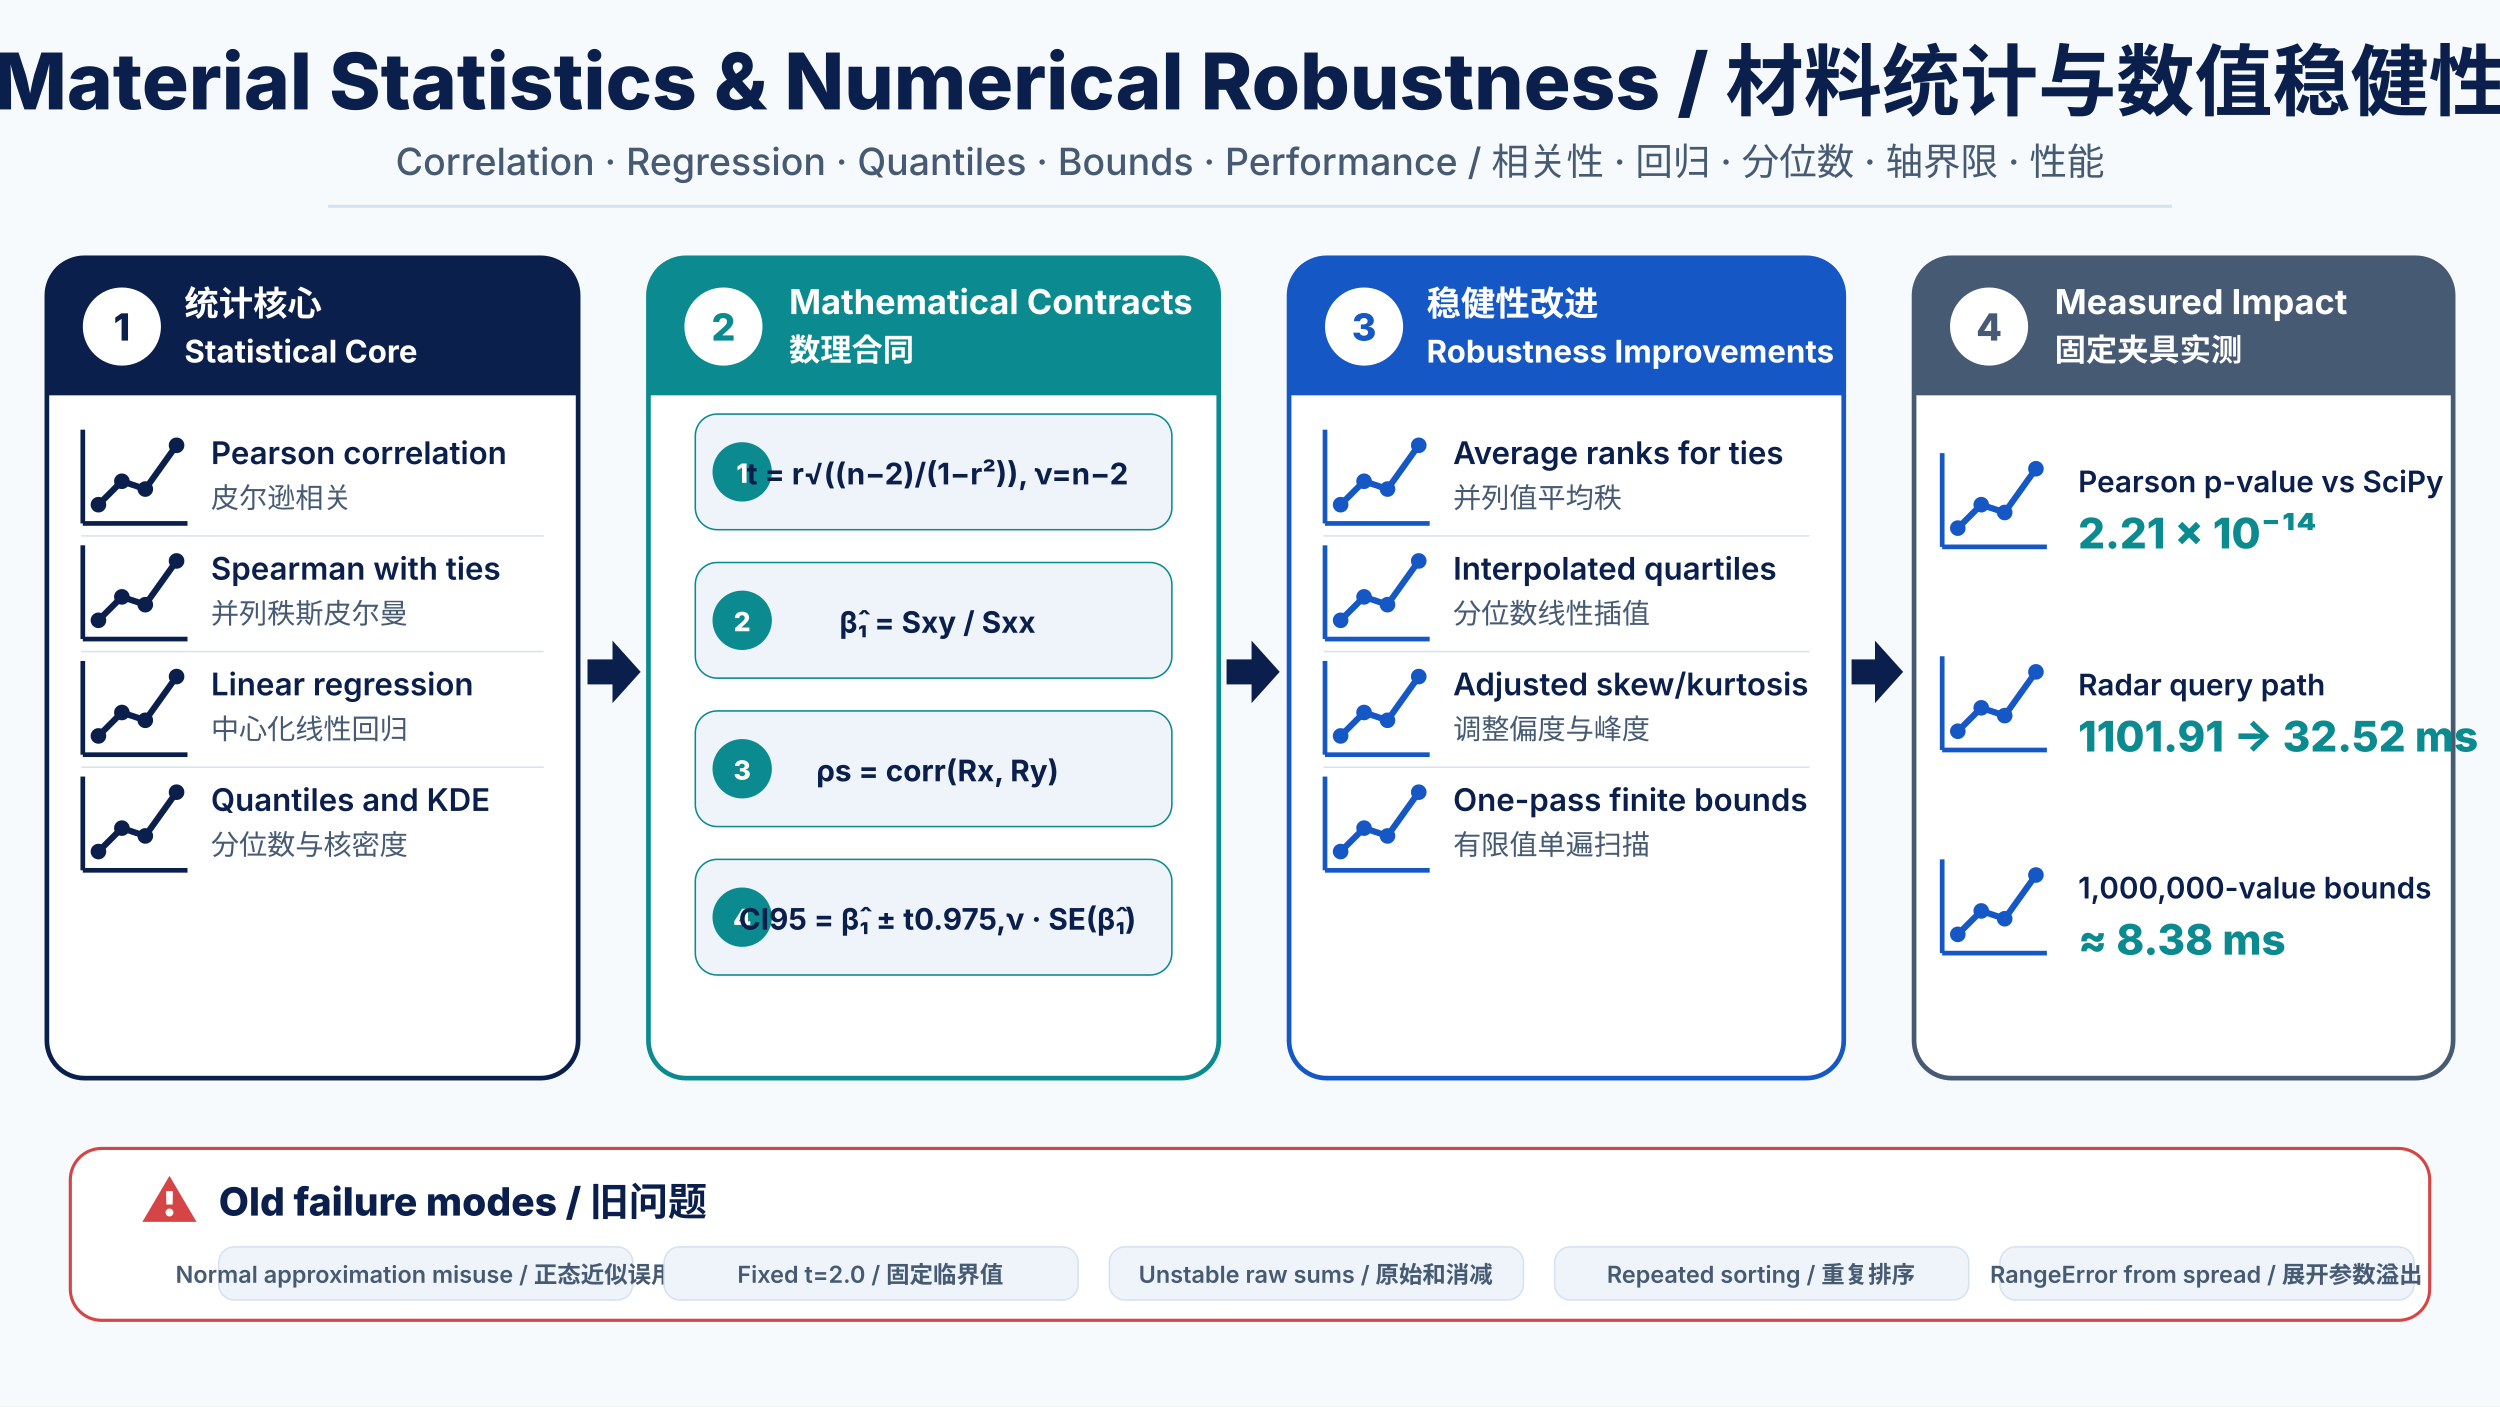
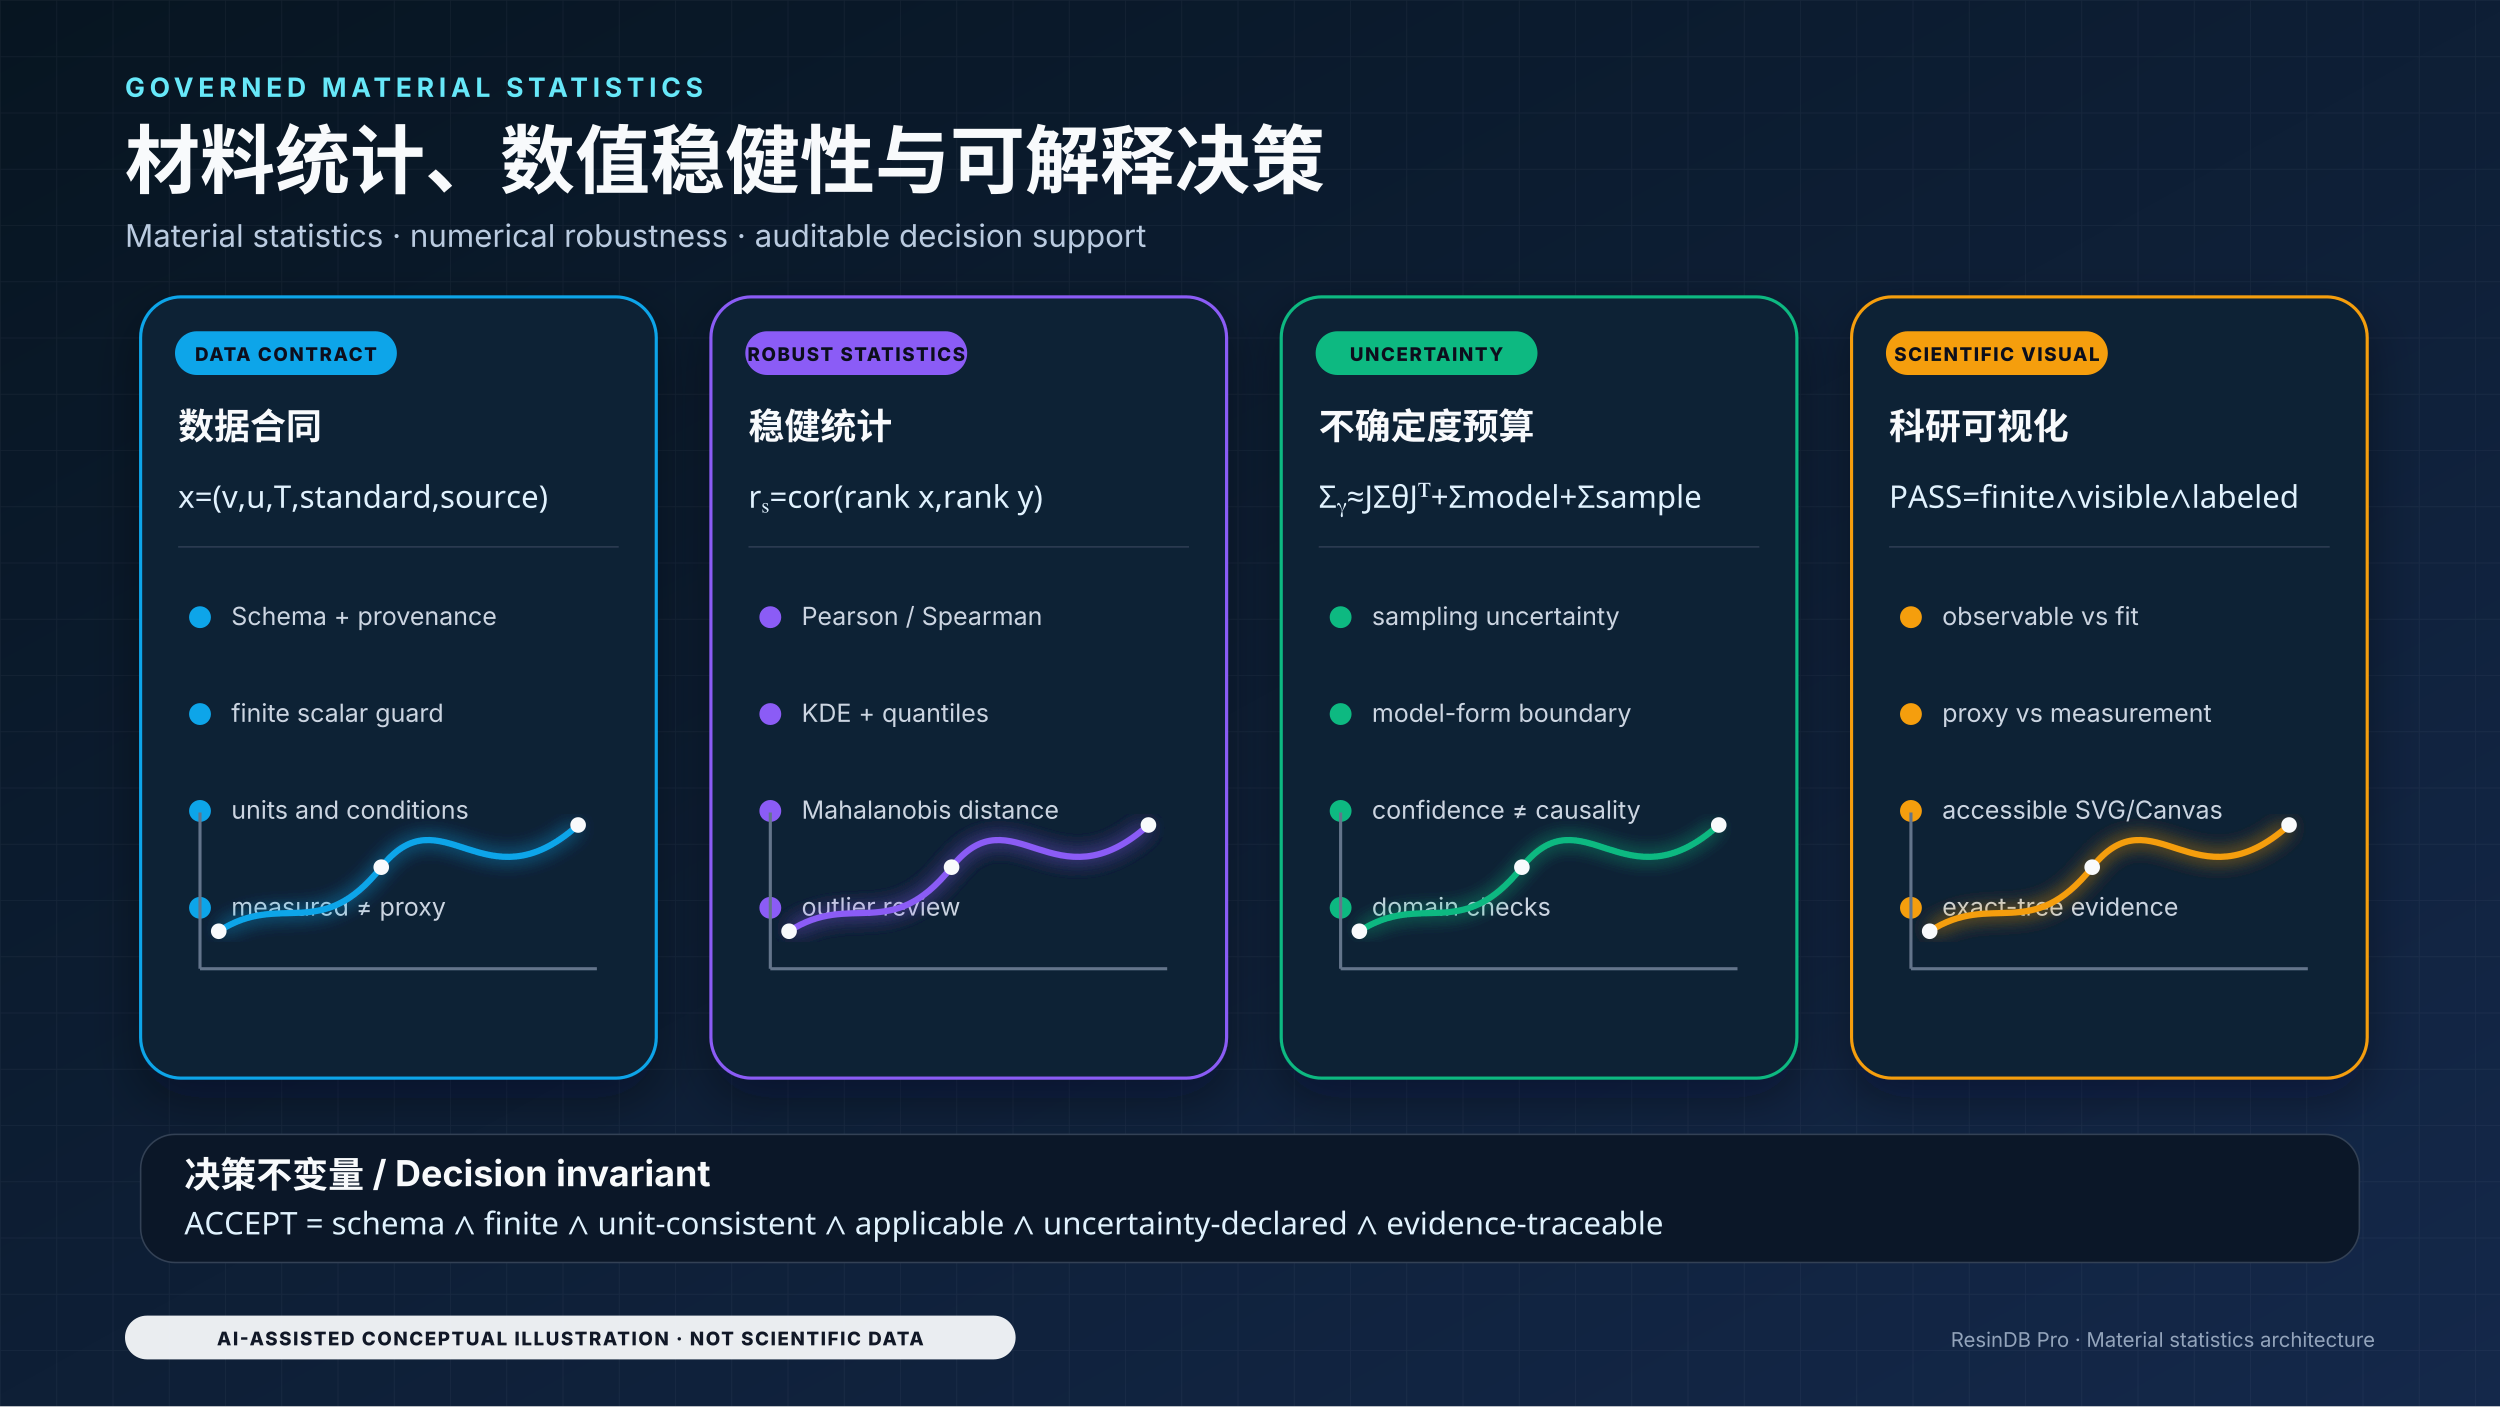
- <svg xmlns="http://www.w3.org/2000/svg" width="1600" height="900" viewBox="0 0 1600 900" role="img">
-   <rect width="1600" height="900" fill="#F7FAFC" />
-   <text x="800" y="70" font-family="Inter, 'Noto Sans SC', 'Microsoft YaHei', Arial, sans-serif" font-size="50" font-weight="800" fill="#0B1F4D" text-anchor="middle">Material Statistics &amp; Numerical Robustness / 材料统计与数值稳健性</text>
-   <text x="800" y="112" font-family="Inter, 'Noto Sans SC', 'Microsoft YaHei', Arial, sans-serif" font-size="24" font-weight="500" fill="#465A73" text-anchor="middle">Correlation · Regression · Quantiles · Bounds · Performance / 相关性 · 回归 · 分位数 · 轴界限 · 性能</text>
-   <line x1="210" y1="132" x2="1390" y2="132" stroke="#D7E2F0" stroke-width="2" />
-   <rect x="30" y="165" width="340" height="525" rx="24" fill="#FFFFFF" stroke="#0B1F4D" stroke-width="3" />
-   <path d="M54,165 H346 Q370,165 370,189 V253 H30 V189 Q30,165 54,165 Z" fill="#0B1F4D" />
-   <circle cx="78" cy="209" r="25" fill="#FFFFFF" stroke="none" stroke-width="0" />
-   <text x="78" y="218" font-family="Inter, 'Noto Sans SC', 'Microsoft YaHei', Arial, sans-serif" font-size="24" font-weight="800" fill="#0B1F4D" text-anchor="middle">1</text>
-   <text x="118" y="202" font-family="Inter, 'Noto Sans SC', 'Microsoft YaHei', Arial, sans-serif" font-size="22" font-weight="700" fill="#FFFFFF" text-anchor="start">统计核心</text>
-   <text x="118" y="232" font-family="Inter, 'Noto Sans SC', 'Microsoft YaHei', Arial, sans-serif" font-size="20" font-weight="700" fill="#FFFFFF" text-anchor="start">Statistical Core</text>
-   <line x1="53" y1="335" x2="53" y2="275" stroke="#0B1F4D" stroke-width="3" />
-   <line x1="53" y1="335" x2="120" y2="335" stroke="#0B1F4D" stroke-width="3" />
-   <polyline points="63,323 78,308 93,313 113,285" fill="none" stroke="#0B1F4D" stroke-width="4" />
-   <circle cx="63" cy="323" r="5" fill="#0B1F4D" stroke="none" stroke-width="0" />
-   <circle cx="78" cy="308" r="5" fill="#0B1F4D" stroke="none" stroke-width="0" />
-   <circle cx="93" cy="313" r="5" fill="#0B1F4D" stroke="none" stroke-width="0" />
-   <circle cx="113" cy="285" r="5" fill="#0B1F4D" stroke="none" stroke-width="0" />
-   <text x="135" y="297" font-family="Inter, 'Noto Sans SC', 'Microsoft YaHei', Arial, sans-serif" font-size="20" font-weight="600" fill="#0B1F4D" text-anchor="start">Pearson correlation</text>
-   <text x="135" y="325" font-family="Inter, 'Noto Sans SC', 'Microsoft YaHei', Arial, sans-serif" font-size="18" font-weight="500" fill="#465A73" text-anchor="start">皮尔逊相关</text>
-   <line x1="52" y1="343" x2="348" y2="343" stroke="#D7E2F0" stroke-width="1" />
-   <line x1="53" y1="409" x2="53" y2="349" stroke="#0B1F4D" stroke-width="3" />
-   <line x1="53" y1="409" x2="120" y2="409" stroke="#0B1F4D" stroke-width="3" />
-   <polyline points="63,397 78,382 93,387 113,359" fill="none" stroke="#0B1F4D" stroke-width="4" />
-   <circle cx="63" cy="397" r="5" fill="#0B1F4D" stroke="none" stroke-width="0" />
-   <circle cx="78" cy="382" r="5" fill="#0B1F4D" stroke="none" stroke-width="0" />
-   <circle cx="93" cy="387" r="5" fill="#0B1F4D" stroke="none" stroke-width="0" />
-   <circle cx="113" cy="359" r="5" fill="#0B1F4D" stroke="none" stroke-width="0" />
-   <text x="135" y="371" font-family="Inter, 'Noto Sans SC', 'Microsoft YaHei', Arial, sans-serif" font-size="20" font-weight="600" fill="#0B1F4D" text-anchor="start">Spearman with ties</text>
-   <text x="135" y="399" font-family="Inter, 'Noto Sans SC', 'Microsoft YaHei', Arial, sans-serif" font-size="18" font-weight="500" fill="#465A73" text-anchor="start">并列秩斯皮尔曼</text>
-   <line x1="52" y1="417" x2="348" y2="417" stroke="#D7E2F0" stroke-width="1" />
-   <line x1="53" y1="483" x2="53" y2="423" stroke="#0B1F4D" stroke-width="3" />
-   <line x1="53" y1="483" x2="120" y2="483" stroke="#0B1F4D" stroke-width="3" />
-   <polyline points="63,471 78,456 93,461 113,433" fill="none" stroke="#0B1F4D" stroke-width="4" />
-   <circle cx="63" cy="471" r="5" fill="#0B1F4D" stroke="none" stroke-width="0" />
-   <circle cx="78" cy="456" r="5" fill="#0B1F4D" stroke="none" stroke-width="0" />
-   <circle cx="93" cy="461" r="5" fill="#0B1F4D" stroke="none" stroke-width="0" />
-   <circle cx="113" cy="433" r="5" fill="#0B1F4D" stroke="none" stroke-width="0" />
-   <text x="135" y="445" font-family="Inter, 'Noto Sans SC', 'Microsoft YaHei', Arial, sans-serif" font-size="20" font-weight="600" fill="#0B1F4D" text-anchor="start">Linear regression</text>
-   <text x="135" y="473" font-family="Inter, 'Noto Sans SC', 'Microsoft YaHei', Arial, sans-serif" font-size="18" font-weight="500" fill="#465A73" text-anchor="start">中心化线性回归</text>
-   <line x1="52" y1="491" x2="348" y2="491" stroke="#D7E2F0" stroke-width="1" />
-   <line x1="53" y1="557" x2="53" y2="497" stroke="#0B1F4D" stroke-width="3" />
-   <line x1="53" y1="557" x2="120" y2="557" stroke="#0B1F4D" stroke-width="3" />
-   <polyline points="63,545 78,530 93,535 113,507" fill="none" stroke="#0B1F4D" stroke-width="4" />
-   <circle cx="63" cy="545" r="5" fill="#0B1F4D" stroke="none" stroke-width="0" />
-   <circle cx="78" cy="530" r="5" fill="#0B1F4D" stroke="none" stroke-width="0" />
-   <circle cx="93" cy="535" r="5" fill="#0B1F4D" stroke="none" stroke-width="0" />
-   <circle cx="113" cy="507" r="5" fill="#0B1F4D" stroke="none" stroke-width="0" />
-   <text x="135" y="519" font-family="Inter, 'Noto Sans SC', 'Microsoft YaHei', Arial, sans-serif" font-size="20" font-weight="600" fill="#0B1F4D" text-anchor="start">Quantiles and KDE</text>
-   <text x="135" y="547" font-family="Inter, 'Noto Sans SC', 'Microsoft YaHei', Arial, sans-serif" font-size="18" font-weight="500" fill="#465A73" text-anchor="start">分位数与核密度</text>
-   <path d="M376,422 H392 V410 L410,430 L392,450 V438 H376 Z" fill="#0B1F4D" />
-   <rect x="415" y="165" width="365" height="525" rx="24" fill="#FFFFFF" stroke="#0B8A8F" stroke-width="3" />
-   <path d="M439,165 H756 Q780,165 780,189 V253 H415 V189 Q415,165 439,165 Z" fill="#0B8A8F" />
-   <circle cx="463" cy="209" r="25" fill="#FFFFFF" stroke="none" stroke-width="0" />
-   <text x="463" y="218" font-family="Inter, 'Noto Sans SC', 'Microsoft YaHei', Arial, sans-serif" font-size="24" font-weight="800" fill="#0B8A8F" text-anchor="middle">2</text>
-   <text x="505" y="201" font-family="Inter, 'Noto Sans SC', 'Microsoft YaHei', Arial, sans-serif" font-size="22" font-weight="700" fill="#FFFFFF" text-anchor="start">Mathematical Contracts</text>
-   <text x="505" y="231" font-family="Inter, 'Noto Sans SC', 'Microsoft YaHei', Arial, sans-serif" font-size="20" font-weight="700" fill="#FFFFFF" text-anchor="start">数理合同</text>
-   <rect x="445" y="265" width="305" height="74" rx="14" fill="#EEF4FA" stroke="#0B8A8F" stroke-width="1" />
-   <circle cx="475" cy="302" r="19" fill="#0B8A8F" stroke="none" stroke-width="0" />
-   <text x="475" y="309" font-family="Inter, 'Noto Sans SC', 'Microsoft YaHei', Arial, sans-serif" font-size="17" font-weight="800" fill="#FFFFFF" text-anchor="middle">1</text>
-   <text x="600" y="310" font-family="Inter, 'Noto Sans SC', 'Microsoft YaHei', Arial, sans-serif" font-size="19" font-weight="650" fill="#0B1F4D" text-anchor="middle">t = r√((n−2)/(1−r²)), ν=n−2</text>
-   <rect x="445" y="360" width="305" height="74" rx="14" fill="#EEF4FA" stroke="#0B8A8F" stroke-width="1" />
-   <circle cx="475" cy="397" r="19" fill="#0B8A8F" stroke="none" stroke-width="0" />
-   <text x="475" y="404" font-family="Inter, 'Noto Sans SC', 'Microsoft YaHei', Arial, sans-serif" font-size="17" font-weight="800" fill="#FFFFFF" text-anchor="middle">2</text>
-   <text x="600" y="405" font-family="Inter, 'Noto Sans SC', 'Microsoft YaHei', Arial, sans-serif" font-size="19" font-weight="650" fill="#0B1F4D" text-anchor="middle">β̂₁ = Sxy / Sxx</text>
-   <rect x="445" y="455" width="305" height="74" rx="14" fill="#EEF4FA" stroke="#0B8A8F" stroke-width="1" />
-   <circle cx="475" cy="492" r="19" fill="#0B8A8F" stroke="none" stroke-width="0" />
-   <text x="475" y="499" font-family="Inter, 'Noto Sans SC', 'Microsoft YaHei', Arial, sans-serif" font-size="17" font-weight="800" fill="#FFFFFF" text-anchor="middle">3</text>
-   <text x="600" y="500" font-family="Inter, 'Noto Sans SC', 'Microsoft YaHei', Arial, sans-serif" font-size="19" font-weight="650" fill="#0B1F4D" text-anchor="middle">ρs = corr(Rx, Ry)</text>
-   <rect x="445" y="550" width="305" height="74" rx="14" fill="#EEF4FA" stroke="#0B8A8F" stroke-width="1" />
-   <circle cx="475" cy="587" r="19" fill="#0B8A8F" stroke="none" stroke-width="0" />
-   <text x="475" y="594" font-family="Inter, 'Noto Sans SC', 'Microsoft YaHei', Arial, sans-serif" font-size="17" font-weight="800" fill="#FFFFFF" text-anchor="middle">4</text>
-   <text x="600" y="595" font-family="Inter, 'Noto Sans SC', 'Microsoft YaHei', Arial, sans-serif" font-size="19" font-weight="650" fill="#0B1F4D" text-anchor="middle">CI95 = β̂₁ ± t0.975,ν · SE(β̂₁)</text>
-   <path d="M785,422 H801 V410 L819,430 L801,450 V438 H785 Z" fill="#0B1F4D" />
-   <rect x="825" y="165" width="355" height="525" rx="24" fill="#FFFFFF" stroke="#1457C5" stroke-width="3" />
-   <path d="M849,165 H1156 Q1180,165 1180,189 V253 H825 V189 Q825,165 849,165 Z" fill="#1457C5" />
-   <circle cx="873" cy="209" r="25" fill="#FFFFFF" stroke="none" stroke-width="0" />
-   <text x="873" y="218" font-family="Inter, 'Noto Sans SC', 'Microsoft YaHei', Arial, sans-serif" font-size="24" font-weight="800" fill="#1457C5" text-anchor="middle">3</text>
-   <text x="913" y="202" font-family="Inter, 'Noto Sans SC', 'Microsoft YaHei', Arial, sans-serif" font-size="22" font-weight="700" fill="#FFFFFF" text-anchor="start">稳健性改进</text>
-   <text x="913" y="232" font-family="Inter, 'Noto Sans SC', 'Microsoft YaHei', Arial, sans-serif" font-size="20" font-weight="700" fill="#FFFFFF" text-anchor="start">Robustness Improvements</text>
-   <line x1="848" y1="335" x2="848" y2="275" stroke="#1457C5" stroke-width="3" />
-   <line x1="848" y1="335" x2="915" y2="335" stroke="#1457C5" stroke-width="3" />
-   <polyline points="858,323 873,308 888,313 908,285" fill="none" stroke="#1457C5" stroke-width="4" />
-   <circle cx="858" cy="323" r="5" fill="#1457C5" stroke="none" stroke-width="0" />
-   <circle cx="873" cy="308" r="5" fill="#1457C5" stroke="none" stroke-width="0" />
-   <circle cx="888" cy="313" r="5" fill="#1457C5" stroke="none" stroke-width="0" />
-   <circle cx="908" cy="285" r="5" fill="#1457C5" stroke="none" stroke-width="0" />
-   <text x="930" y="297" font-family="Inter, 'Noto Sans SC', 'Microsoft YaHei', Arial, sans-serif" font-size="20" font-weight="600" fill="#0B1F4D" text-anchor="start">Average ranks for ties</text>
-   <text x="930" y="325" font-family="Inter, 'Noto Sans SC', 'Microsoft YaHei', Arial, sans-serif" font-size="18" font-weight="500" fill="#465A73" text-anchor="start">并列值平均秩</text>
-   <line x1="847" y1="343" x2="1158" y2="343" stroke="#D7E2F0" stroke-width="1" />
-   <line x1="848" y1="409" x2="848" y2="349" stroke="#1457C5" stroke-width="3" />
-   <line x1="848" y1="409" x2="915" y2="409" stroke="#1457C5" stroke-width="3" />
-   <polyline points="858,397 873,382 888,387 908,359" fill="none" stroke="#1457C5" stroke-width="4" />
-   <circle cx="858" cy="397" r="5" fill="#1457C5" stroke="none" stroke-width="0" />
-   <circle cx="873" cy="382" r="5" fill="#1457C5" stroke="none" stroke-width="0" />
-   <circle cx="888" cy="387" r="5" fill="#1457C5" stroke="none" stroke-width="0" />
-   <circle cx="908" cy="359" r="5" fill="#1457C5" stroke="none" stroke-width="0" />
-   <text x="930" y="371" font-family="Inter, 'Noto Sans SC', 'Microsoft YaHei', Arial, sans-serif" font-size="20" font-weight="600" fill="#0B1F4D" text-anchor="start">Interpolated quartiles</text>
-   <text x="930" y="399" font-family="Inter, 'Noto Sans SC', 'Microsoft YaHei', Arial, sans-serif" font-size="18" font-weight="500" fill="#465A73" text-anchor="start">分位数线性插值</text>
-   <line x1="847" y1="417" x2="1158" y2="417" stroke="#D7E2F0" stroke-width="1" />
-   <line x1="848" y1="483" x2="848" y2="423" stroke="#1457C5" stroke-width="3" />
-   <line x1="848" y1="483" x2="915" y2="483" stroke="#1457C5" stroke-width="3" />
-   <polyline points="858,471 873,456 888,461 908,433" fill="none" stroke="#1457C5" stroke-width="4" />
-   <circle cx="858" cy="471" r="5" fill="#1457C5" stroke="none" stroke-width="0" />
-   <circle cx="873" cy="456" r="5" fill="#1457C5" stroke="none" stroke-width="0" />
-   <circle cx="888" cy="461" r="5" fill="#1457C5" stroke="none" stroke-width="0" />
-   <circle cx="908" cy="433" r="5" fill="#1457C5" stroke="none" stroke-width="0" />
-   <text x="930" y="445" font-family="Inter, 'Noto Sans SC', 'Microsoft YaHei', Arial, sans-serif" font-size="20" font-weight="600" fill="#0B1F4D" text-anchor="start">Adjusted skew/kurtosis</text>
-   <text x="930" y="473" font-family="Inter, 'Noto Sans SC', 'Microsoft YaHei', Arial, sans-serif" font-size="18" font-weight="500" fill="#465A73" text-anchor="start">调整偏度与峰度</text>
-   <line x1="847" y1="491" x2="1158" y2="491" stroke="#D7E2F0" stroke-width="1" />
-   <line x1="848" y1="557" x2="848" y2="497" stroke="#1457C5" stroke-width="3" />
-   <line x1="848" y1="557" x2="915" y2="557" stroke="#1457C5" stroke-width="3" />
-   <polyline points="858,545 873,530 888,535 908,507" fill="none" stroke="#1457C5" stroke-width="4" />
-   <circle cx="858" cy="545" r="5" fill="#1457C5" stroke="none" stroke-width="0" />
-   <circle cx="873" cy="530" r="5" fill="#1457C5" stroke="none" stroke-width="0" />
-   <circle cx="888" cy="535" r="5" fill="#1457C5" stroke="none" stroke-width="0" />
-   <circle cx="908" cy="507" r="5" fill="#1457C5" stroke="none" stroke-width="0" />
-   <text x="930" y="519" font-family="Inter, 'Noto Sans SC', 'Microsoft YaHei', Arial, sans-serif" font-size="20" font-weight="600" fill="#0B1F4D" text-anchor="start">One-pass finite bounds</text>
-   <text x="930" y="547" font-family="Inter, 'Noto Sans SC', 'Microsoft YaHei', Arial, sans-serif" font-size="18" font-weight="500" fill="#465A73" text-anchor="start">有限值单遍扫描</text>
-   <path d="M1185,422 H1200 V410 L1218,430 L1200,450 V438 H1185 Z" fill="#0B1F4D" />
-   <rect x="1225" y="165" width="345" height="525" rx="24" fill="#FFFFFF" stroke="#465A73" stroke-width="3" />
-   <path d="M1249,165 H1546 Q1570,165 1570,189 V253 H1225 V189 Q1225,165 1249,165 Z" fill="#465A73" />
-   <circle cx="1273" cy="209" r="25" fill="#FFFFFF" stroke="none" stroke-width="0" />
-   <text x="1273" y="218" font-family="Inter, 'Noto Sans SC', 'Microsoft YaHei', Arial, sans-serif" font-size="24" font-weight="800" fill="#465A73" text-anchor="middle">4</text>
-   <text x="1315" y="201" font-family="Inter, 'Noto Sans SC', 'Microsoft YaHei', Arial, sans-serif" font-size="22" font-weight="700" fill="#FFFFFF" text-anchor="start">Measured Impact</text>
-   <text x="1315" y="231" font-family="Inter, 'Noto Sans SC', 'Microsoft YaHei', Arial, sans-serif" font-size="20" font-weight="700" fill="#FFFFFF" text-anchor="start">固定夹具实测</text>
-   <line x1="1243" y1="350" x2="1243" y2="290" stroke="#1457C5" stroke-width="3" />
-   <line x1="1243" y1="350" x2="1310" y2="350" stroke="#1457C5" stroke-width="3" />
-   <polyline points="1253,338 1268,323 1283,328 1303,300" fill="none" stroke="#1457C5" stroke-width="4" />
-   <circle cx="1253" cy="338" r="5" fill="#1457C5" stroke="none" stroke-width="0" />
-   <circle cx="1268" cy="323" r="5" fill="#1457C5" stroke="none" stroke-width="0" />
-   <circle cx="1283" cy="328" r="5" fill="#1457C5" stroke="none" stroke-width="0" />
-   <circle cx="1303" cy="300" r="5" fill="#1457C5" stroke="none" stroke-width="0" />
-   <text x="1330" y="315" font-family="Inter, 'Noto Sans SC', 'Microsoft YaHei', Arial, sans-serif" font-size="19" font-weight="600" fill="#0B1F4D" text-anchor="start">Pearson p-value vs SciPy</text>
-   <text x="1330" y="351" font-family="Inter, 'Noto Sans SC', 'Microsoft YaHei', Arial, sans-serif" font-size="27" font-weight="800" fill="#0B8A8F" text-anchor="start">2.21 × 10⁻¹⁴</text>
-   <line x1="1243" y1="480" x2="1243" y2="420" stroke="#1457C5" stroke-width="3" />
-   <line x1="1243" y1="480" x2="1310" y2="480" stroke="#1457C5" stroke-width="3" />
-   <polyline points="1253,468 1268,453 1283,458 1303,430" fill="none" stroke="#1457C5" stroke-width="4" />
-   <circle cx="1253" cy="468" r="5" fill="#1457C5" stroke="none" stroke-width="0" />
-   <circle cx="1268" cy="453" r="5" fill="#1457C5" stroke="none" stroke-width="0" />
-   <circle cx="1283" cy="458" r="5" fill="#1457C5" stroke="none" stroke-width="0" />
-   <circle cx="1303" cy="430" r="5" fill="#1457C5" stroke="none" stroke-width="0" />
-   <text x="1330" y="445" font-family="Inter, 'Noto Sans SC', 'Microsoft YaHei', Arial, sans-serif" font-size="19" font-weight="600" fill="#0B1F4D" text-anchor="start">Radar query path</text>
-   <text x="1330" y="481" font-family="Inter, 'Noto Sans SC', 'Microsoft YaHei', Arial, sans-serif" font-size="27" font-weight="800" fill="#0B8A8F" text-anchor="start">1101.91 → 32.52 ms</text>
-   <line x1="1243" y1="610" x2="1243" y2="550" stroke="#1457C5" stroke-width="3" />
-   <line x1="1243" y1="610" x2="1310" y2="610" stroke="#1457C5" stroke-width="3" />
-   <polyline points="1253,598 1268,583 1283,588 1303,560" fill="none" stroke="#1457C5" stroke-width="4" />
-   <circle cx="1253" cy="598" r="5" fill="#1457C5" stroke="none" stroke-width="0" />
-   <circle cx="1268" cy="583" r="5" fill="#1457C5" stroke="none" stroke-width="0" />
-   <circle cx="1283" cy="588" r="5" fill="#1457C5" stroke="none" stroke-width="0" />
-   <circle cx="1303" cy="560" r="5" fill="#1457C5" stroke="none" stroke-width="0" />
-   <text x="1330" y="575" font-family="Inter, 'Noto Sans SC', 'Microsoft YaHei', Arial, sans-serif" font-size="19" font-weight="600" fill="#0B1F4D" text-anchor="start">1,000,000-value bounds</text>
-   <text x="1330" y="611" font-family="Inter, 'Noto Sans SC', 'Microsoft YaHei', Arial, sans-serif" font-size="27" font-weight="800" fill="#0B8A8F" text-anchor="start">≈ 8.38 ms</text>
-   <rect x="45" y="735" width="1510" height="110" rx="20" fill="#FFFFFF" stroke="#D64545" stroke-width="2" />
-   <text x="90" y="782" font-family="Inter, 'Noto Sans SC', 'Microsoft YaHei', Arial, sans-serif" font-size="36" font-weight="800" fill="#D64545" text-anchor="start">⚠</text>
-   <text x="140" y="778" font-family="Inter, 'Noto Sans SC', 'Microsoft YaHei', Arial, sans-serif" font-size="25" font-weight="800" fill="#0B1F4D" text-anchor="start">Old failure modes / 旧问题</text>
-   <rect x="140" y="798" width="265" height="34" rx="10" fill="#EEF4FA" stroke="#D7E2F0" stroke-width="1" />
-   <text x="272" y="821" font-family="Inter, 'Noto Sans SC', 'Microsoft YaHei', Arial, sans-serif" font-size="15" font-weight="600" fill="#465A73" text-anchor="middle">Normal approximation misuse / 正态近似误用</text>
-   <rect x="425" y="798" width="265" height="34" rx="10" fill="#EEF4FA" stroke="#D7E2F0" stroke-width="1" />
-   <text x="557" y="821" font-family="Inter, 'Noto Sans SC', 'Microsoft YaHei', Arial, sans-serif" font-size="15" font-weight="600" fill="#465A73" text-anchor="middle">Fixed t=2.0 / 固定临界值</text>
-   <rect x="710" y="798" width="265" height="34" rx="10" fill="#EEF4FA" stroke="#D7E2F0" stroke-width="1" />
-   <text x="842" y="821" font-family="Inter, 'Noto Sans SC', 'Microsoft YaHei', Arial, sans-serif" font-size="15" font-weight="600" fill="#465A73" text-anchor="middle">Unstable raw sums / 原始和消减</text>
-   <rect x="995" y="798" width="265" height="34" rx="10" fill="#EEF4FA" stroke="#D7E2F0" stroke-width="1" />
-   <text x="1127" y="821" font-family="Inter, 'Noto Sans SC', 'Microsoft YaHei', Arial, sans-serif" font-size="15" font-weight="600" fill="#465A73" text-anchor="middle">Repeated sorting / 重复排序</text>
-   <rect x="1280" y="798" width="265" height="34" rx="10" fill="#EEF4FA" stroke="#D7E2F0" stroke-width="1" />
-   <text x="1412" y="821" font-family="Inter, 'Noto Sans SC', 'Microsoft YaHei', Arial, sans-serif" font-size="15" font-weight="600" fill="#465A73" text-anchor="middle">RangeError from spread / 展开参数溢出</text>
+ <svg xmlns="http://www.w3.org/2000/svg" viewBox="0 0 1600 900" role="img" aria-labelledby="title desc">
+   <defs>
+     <linearGradient id="bg" x1="0" y1="0" x2="1" y2="1">
+       <stop offset="0" stop-color="#071521" />
+       <stop offset="1" stop-color="#14284a" />
+     </linearGradient>
+     <linearGradient id="accent" x1="0" y1="0" x2="1" y2="1">
+       <stop offset="0" stop-color="#22d3ee" />
+       <stop offset=".5" stop-color="#818cf8" />
+       <stop offset="1" stop-color="#34d399" />
+     </linearGradient>
+     <filter id="shadow" x="-30%" y="-30%" width="160%" height="160%">
+       <feDropShadow dx="0" dy="12" stdDeviation="16" flood-color="#020617" flood-opacity=".38" />
+     </filter>
+     <filter id="glow">
+       <feGaussianBlur stdDeviation="6" result="b" />
+       <feMerge>
+         <feMergeNode in="b" />
+         <feMergeNode in="SourceGraphic" />
+       </feMerge>
+     </filter>
+     <pattern id="grid" width="36" height="36" patternUnits="userSpaceOnUse">
+       <path d="M36 0H0V36" fill="none" stroke="#cbd5e1" stroke-opacity=".06" />
+     </pattern>
+     <style>
+     text{font-family:Inter,'Noto Sans SC','Noto Sans CJK SC','Microsoft YaHei','PingFang SC','WenQuanYi Micro Hei','Segoe UI',sans-serif}
+     .eyebrow{font-size:17px;letter-spacing:3px;font-weight:700;fill:#67e8f9}
+     .title{font-size:48px;font-weight:800;fill:#f8fafc}
+     .sub{font-size:20px;fill:#bacbe0}
+     .h{font-size:23px;font-weight:750;fill:#f8fafc}
+     .b{font-size:16px;fill:#cbd5e1}
+     .s{font-size:13px;fill:#94a3b8}
+     .math{font-family:'STIX Two Math','Cambria Math','Noto Sans Math','Noto Sans SC',serif;font-size:20px;fill:#e0f2fe}
+     .badge{font-size:12px;font-weight:800;letter-spacing:1px;fill:#07111f}
+   </style>
+   </defs>
+   <rect width="1600" height="900" fill="url(#bg)" />
+   <rect width="1600" height="900" fill="url(#grid)" />
+   <g transform="translate(80 62)">
+     <text class="eyebrow">GOVERNED MATERIAL STATISTICS</text>
+     <text class="title" y="58">材料统计、数值稳健性与可解释决策</text>
+     <text class="sub" y="96">Material statistics · numerical robustness · auditable decision support</text>
+   </g>
+   <g transform="translate(90 190)" filter="url(#shadow)">
+     <rect width="330" height="500" rx="26" fill="#0d2034" stroke="#0ea5e9" stroke-width="2" />
+     <rect x="22" y="22" width="142" height="28" rx="14" fill="#0ea5e9" />
+     <text class="badge" x="93" y="41" text-anchor="middle">DATA CONTRACT</text>
+     <text class="h" x="24" y="91">数据合同</text>
+     <text class="math" x="24" y="135">x=(v,u,T,standard,source)</text>
+     <line x1="24" y1="160" x2="306" y2="160" stroke="#64748b" stroke-opacity=".35" />
+     <circle cx="38" cy="205" r="7" fill="#0ea5e9" />
+     <text class="b" x="58" y="210">Schema + provenance</text>
+     <circle cx="38" cy="267" r="7" fill="#0ea5e9" />
+     <text class="b" x="58" y="272">finite scalar guard</text>
+     <circle cx="38" cy="329" r="7" fill="#0ea5e9" />
+     <text class="b" x="58" y="334">units and conditions</text>
+     <circle cx="38" cy="391" r="7" fill="#0ea5e9" />
+     <text class="b" x="58" y="396">measured ≠ proxy</text>
+     <path d="M38 430V330M38 430H292" stroke="#64748b" stroke-width="2" />
+     <path d="M50 406 C90 380 115 414 154 365 S220 392 280 338" fill="none" stroke="#0ea5e9" stroke-width="4" filter="url(#glow)" />
+     <circle cx="50" cy="406" r="5" fill="#f8fafc" />
+     <circle cx="154" cy="365" r="5" fill="#f8fafc" />
+     <circle cx="280" cy="338" r="5" fill="#f8fafc" />
+   </g>
+   <g transform="translate(455 190)" filter="url(#shadow)">
+     <rect width="330" height="500" rx="26" fill="#0d2034" stroke="#8b5cf6" stroke-width="2" />
+     <rect x="22" y="22" width="142" height="28" rx="14" fill="#8b5cf6" />
+     <text class="badge" x="93" y="41" text-anchor="middle">ROBUST STATISTICS</text>
+     <text class="h" x="24" y="91">稳健统计</text>
+     <text class="math" x="24" y="135">rₛ=cor(rank x,rank y)</text>
+     <line x1="24" y1="160" x2="306" y2="160" stroke="#64748b" stroke-opacity=".35" />
+     <circle cx="38" cy="205" r="7" fill="#8b5cf6" />
+     <text class="b" x="58" y="210">Pearson / Spearman</text>
+     <circle cx="38" cy="267" r="7" fill="#8b5cf6" />
+     <text class="b" x="58" y="272">KDE + quantiles</text>
+     <circle cx="38" cy="329" r="7" fill="#8b5cf6" />
+     <text class="b" x="58" y="334">Mahalanobis distance</text>
+     <circle cx="38" cy="391" r="7" fill="#8b5cf6" />
+     <text class="b" x="58" y="396">outlier review</text>
+     <path d="M38 430V330M38 430H292" stroke="#64748b" stroke-width="2" />
+     <path d="M50 406 C90 380 115 414 154 365 S220 392 280 338" fill="none" stroke="#8b5cf6" stroke-width="4" filter="url(#glow)" />
+     <circle cx="50" cy="406" r="5" fill="#f8fafc" />
+     <circle cx="154" cy="365" r="5" fill="#f8fafc" />
+     <circle cx="280" cy="338" r="5" fill="#f8fafc" />
+   </g>
+   <g transform="translate(820 190)" filter="url(#shadow)">
+     <rect width="330" height="500" rx="26" fill="#0d2034" stroke="#10b981" stroke-width="2" />
+     <rect x="22" y="22" width="142" height="28" rx="14" fill="#10b981" />
+     <text class="badge" x="93" y="41" text-anchor="middle">UNCERTAINTY</text>
+     <text class="h" x="24" y="91">不确定度预算</text>
+     <text class="math" x="24" y="135">Σᵧ≈JΣθJᵀ+Σmodel+Σsample</text>
+     <line x1="24" y1="160" x2="306" y2="160" stroke="#64748b" stroke-opacity=".35" />
+     <circle cx="38" cy="205" r="7" fill="#10b981" />
+     <text class="b" x="58" y="210">sampling uncertainty</text>
+     <circle cx="38" cy="267" r="7" fill="#10b981" />
+     <text class="b" x="58" y="272">model-form boundary</text>
+     <circle cx="38" cy="329" r="7" fill="#10b981" />
+     <text class="b" x="58" y="334">confidence ≠ causality</text>
+     <circle cx="38" cy="391" r="7" fill="#10b981" />
+     <text class="b" x="58" y="396">domain checks</text>
+     <path d="M38 430V330M38 430H292" stroke="#64748b" stroke-width="2" />
+     <path d="M50 406 C90 380 115 414 154 365 S220 392 280 338" fill="none" stroke="#10b981" stroke-width="4" filter="url(#glow)" />
+     <circle cx="50" cy="406" r="5" fill="#f8fafc" />
+     <circle cx="154" cy="365" r="5" fill="#f8fafc" />
+     <circle cx="280" cy="338" r="5" fill="#f8fafc" />
+   </g>
+   <g transform="translate(1185 190)" filter="url(#shadow)">
+     <rect width="330" height="500" rx="26" fill="#0d2034" stroke="#f59e0b" stroke-width="2" />
+     <rect x="22" y="22" width="142" height="28" rx="14" fill="#f59e0b" />
+     <text class="badge" x="93" y="41" text-anchor="middle">SCIENTIFIC VISUAL</text>
+     <text class="h" x="24" y="91">科研可视化</text>
+     <text class="math" x="24" y="135">PASS=finite∧visible∧labeled</text>
+     <line x1="24" y1="160" x2="306" y2="160" stroke="#64748b" stroke-opacity=".35" />
+     <circle cx="38" cy="205" r="7" fill="#f59e0b" />
+     <text class="b" x="58" y="210">observable vs fit</text>
+     <circle cx="38" cy="267" r="7" fill="#f59e0b" />
+     <text class="b" x="58" y="272">proxy vs measurement</text>
+     <circle cx="38" cy="329" r="7" fill="#f59e0b" />
+     <text class="b" x="58" y="334">accessible SVG/Canvas</text>
+     <circle cx="38" cy="391" r="7" fill="#f59e0b" />
+     <text class="b" x="58" y="396">exact-tree evidence</text>
+     <path d="M38 430V330M38 430H292" stroke="#64748b" stroke-width="2" />
+     <path d="M50 406 C90 380 115 414 154 365 S220 392 280 338" fill="none" stroke="#f59e0b" stroke-width="4" filter="url(#glow)" />
+     <circle cx="50" cy="406" r="5" fill="#f8fafc" />
+     <circle cx="154" cy="365" r="5" fill="#f8fafc" />
+     <circle cx="280" cy="338" r="5" fill="#f8fafc" />
+   </g>
+   <g transform="translate(90 726)">
+     <rect width="1420" height="82" rx="22" fill="#0b1728" stroke="#334155" />
+     <text class="h" x="28" y="34">决策不变量 / Decision invariant</text>
+     <text class="math" x="28" y="64">ACCEPT = schema ∧ finite ∧ unit-consistent ∧ applicable ∧ uncertainty-declared ∧ evidence-traceable</text>
+   </g>
+   <g transform="translate(80 842)">
+     <rect width="570" height="28" rx="14" fill="#f8fafc" opacity=".94" />
+     <text x="285" y="19" text-anchor="middle" font-family="Inter,'Noto Sans SC','Noto Sans CJK SC','Microsoft YaHei','PingFang SC','WenQuanYi Micro Hei','Segoe UI',sans-serif" font-size="12" font-weight="800" letter-spacing="1" fill="#111827">AI-ASSISTED CONCEPTUAL ILLUSTRATION · NOT SCIENTIFIC DATA</text>
+     <text x="1440" y="20" text-anchor="end" font-family="Inter,'Noto Sans SC','Noto Sans CJK SC','Microsoft YaHei','PingFang SC','WenQuanYi Micro Hei','Segoe UI',sans-serif" font-size="13" fill="#93a4bb">ResinDB Pro · Material statistics architecture</text>
+   </g>
</svg>
